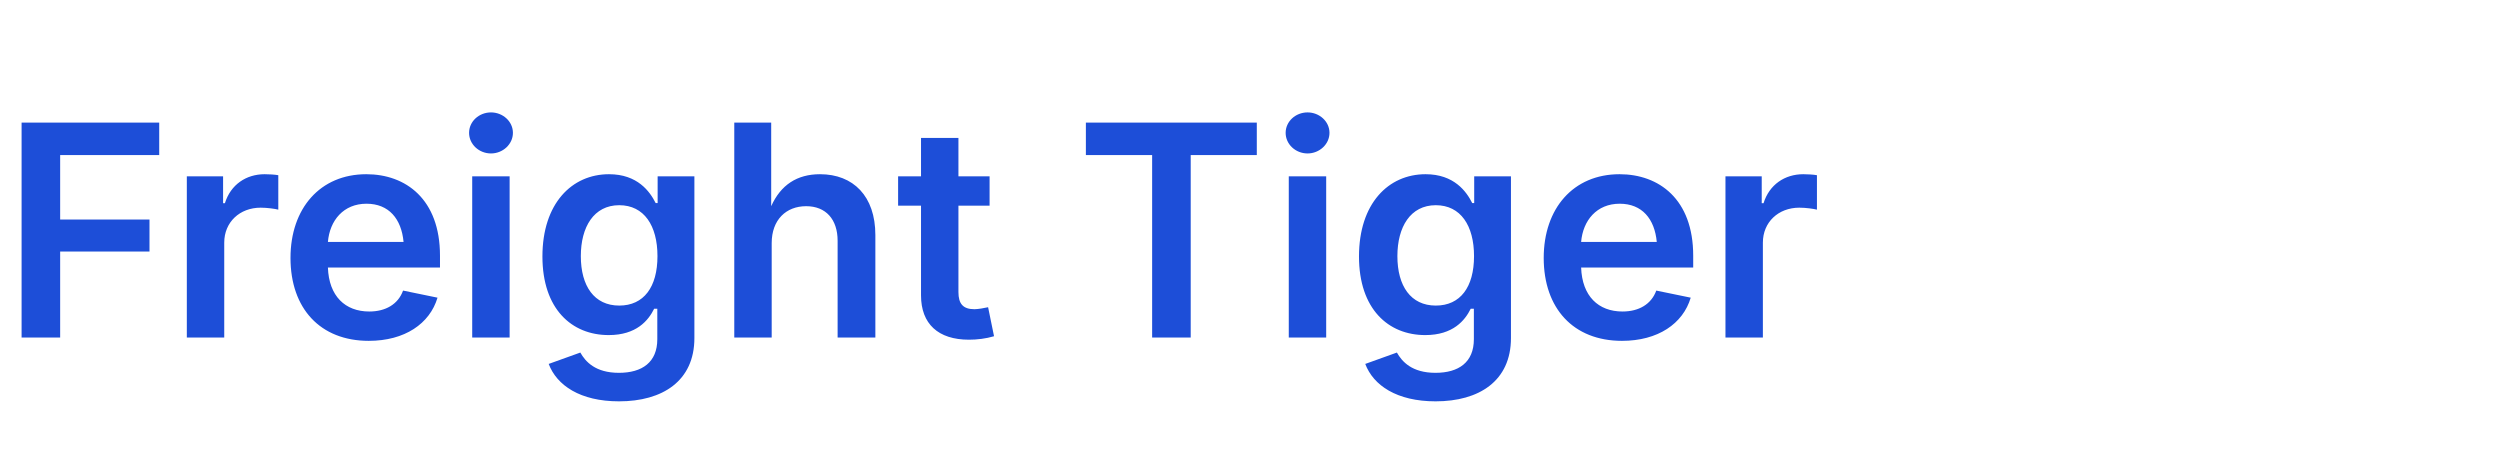
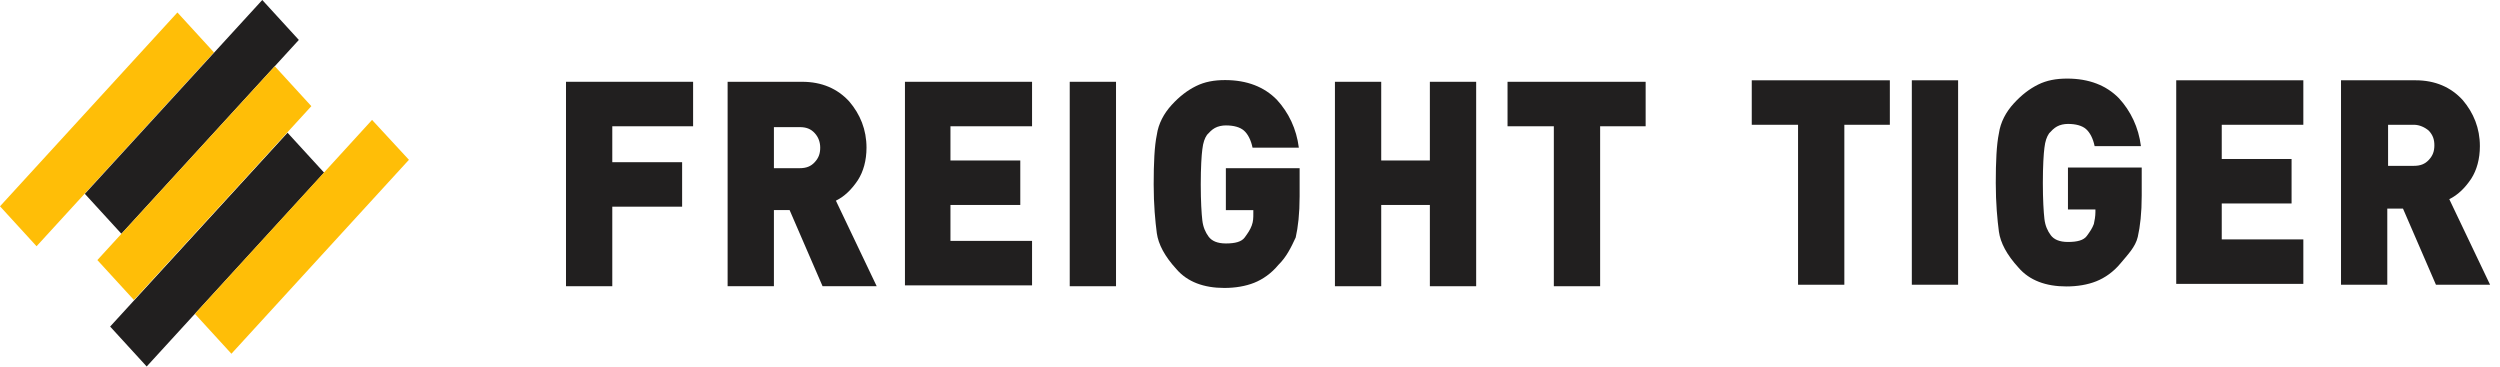
- <svg xmlns="http://www.w3.org/2000/svg" width="237" height="45" viewBox="0 0 237 45" fill="none">
-   <text x="0" y="32" font-family="Inter, -apple-system, BlinkMacSystemFont, 'Segoe UI', sans-serif" font-size="28" font-weight="600" fill="#1d4ed8">
-     Freight Tiger
-   </text>
+ <svg xmlns="http://www.w3.org/2000/svg" width="191" height="28" viewBox="0 0 191 28" fill="none">
+   <path d="M0 15.761L2.793 18.813L16.348 4.004L13.555 0.953L0 15.761Z" fill="#FFBE07" />
+   <path d="M6.483 14.809L9.276 17.86L22.831 3.051L20.038 0L6.483 14.809Z" fill="#211F1F" />
+   <path d="M8.414 24.949L11.207 28L24.762 13.191L21.968 10.14L8.414 24.949Z" fill="#211F1F" />
+   <path d="M7.439 19.869L10.232 22.92L23.787 8.111L20.994 5.06L7.439 19.869Z" fill="#FFBE07" />
+   <path d="M14.89 23.978L17.68 27.026L31.242 12.209L28.425 9.161L14.89 23.978Z" fill="#FFBE07" />
+   <path d="M46.779 9.647V12.392H52.114V15.79H46.779V21.867H43.242V6.248H52.953V9.647H46.779Z" fill="#211F1F" />
+   <path d="M62.844 21.868L60.326 16.051H59.127V21.868H55.59V6.249H61.285C62.784 6.249 63.983 6.771 64.882 7.752C65.721 8.732 66.201 9.908 66.201 11.281C66.201 12.261 65.961 13.111 65.541 13.764C65.062 14.483 64.522 15.006 63.863 15.332L66.98 21.868H62.844ZM61.105 9.712H59.127V12.849H61.105C61.585 12.849 61.945 12.718 62.244 12.392C62.544 12.065 62.664 11.738 62.664 11.281C62.664 10.889 62.544 10.496 62.244 10.17C61.945 9.843 61.585 9.712 61.105 9.712Z" fill="#211F1F" />
+   <path d="M69.138 21.868V6.249H78.849V9.647H72.615V12.261H77.95V15.659H72.615V18.404H78.849V21.802H69.138V21.868Z" fill="#211F1F" />
+   <path d="M81.727 21.868V6.249H85.264V21.868H81.727Z" fill="#211F1F" />
+   <path d="M97.672 20.234C97.133 20.888 96.473 21.345 95.814 21.607C95.155 21.868 94.375 21.999 93.536 21.999C91.978 21.999 90.719 21.541 89.879 20.561C88.98 19.581 88.501 18.666 88.381 17.816C88.261 16.901 88.141 15.66 88.141 14.091C88.141 12.457 88.201 11.15 88.381 10.301C88.501 9.451 88.92 8.667 89.52 8.013C90.119 7.36 90.719 6.902 91.378 6.576C92.037 6.249 92.757 6.118 93.596 6.118C95.275 6.118 96.593 6.641 97.552 7.621C98.452 8.602 99.051 9.843 99.231 11.281H95.694C95.574 10.693 95.334 10.235 95.035 9.974C94.735 9.713 94.255 9.582 93.656 9.582C93.356 9.582 93.056 9.647 92.817 9.778C92.577 9.909 92.397 10.105 92.217 10.301C92.037 10.562 91.918 10.889 91.858 11.412C91.798 11.869 91.738 12.784 91.738 14.091C91.738 15.398 91.798 16.313 91.858 16.836C91.918 17.359 92.097 17.751 92.337 18.078C92.577 18.404 92.997 18.6 93.656 18.6C94.375 18.6 94.855 18.47 95.095 18.143C95.334 17.816 95.514 17.555 95.634 17.228C95.754 16.901 95.754 16.64 95.754 16.313V16.052H93.656V12.85H99.291V15.006C99.291 16.313 99.171 17.359 98.991 18.143C98.631 18.927 98.272 19.646 97.672 20.234Z" fill="#211F1F" />
+   <path d="M109.242 21.868V15.659H105.525V21.868H101.989V6.249H105.525V12.261H109.242V6.249H112.779V21.868H109.242Z" fill="#211F1F" />
+   <path d="M122.25 9.647V21.868H118.713V9.647H115.176V6.249H125.727V9.647H122.25Z" fill="#211F1F" />
+   <path d="M140.908 9.533V21.754H137.371V9.533H133.834V6.135H144.384V9.533H140.908Z" fill="#211F1F" />
+   <path d="M146.063 21.753V6.134H149.599V21.753H146.063Z" fill="#211F1F" />
+   <path d="M162.008 20.12C161.469 20.773 160.809 21.231 160.15 21.492C159.49 21.754 158.711 21.884 157.872 21.884C156.313 21.884 155.055 21.427 154.215 20.447C153.316 19.466 152.837 18.552 152.717 17.702C152.597 16.787 152.477 15.545 152.477 13.977C152.477 12.343 152.537 11.036 152.717 10.186C152.837 9.337 153.256 8.553 153.856 7.899C154.455 7.246 155.055 6.788 155.714 6.461C156.373 6.135 157.093 6.004 157.932 6.004C159.61 6.004 160.929 6.527 161.888 7.507C162.787 8.487 163.387 9.729 163.567 11.167H160.03C159.91 10.579 159.67 10.121 159.371 9.86C159.071 9.598 158.591 9.468 157.992 9.468C157.692 9.468 157.392 9.533 157.153 9.664C156.913 9.794 156.733 9.99 156.553 10.186C156.373 10.448 156.253 10.775 156.193 11.297C156.134 11.755 156.074 12.67 156.074 13.977C156.074 15.284 156.134 16.199 156.193 16.722C156.253 17.244 156.433 17.637 156.673 17.963C156.913 18.29 157.332 18.486 157.992 18.486C158.711 18.486 159.191 18.355 159.431 18.029C159.67 17.702 159.85 17.441 159.97 17.114C160.03 16.852 160.09 16.526 160.09 16.199V16.003H157.992V12.8H163.627V14.957C163.627 16.264 163.507 17.31 163.327 18.094C163.147 18.878 162.548 19.466 162.008 20.12Z" fill="#211F1F" />
+   <path d="M166.264 21.753V6.134H175.975V9.533H169.741V12.147H175.076V15.545H169.741V18.29H175.975V21.688H166.264V21.753Z" fill="#211F1F" />
+   <path d="M186.106 21.753L183.588 15.937H182.389V21.753H178.853V6.134H184.547C186.046 6.134 187.245 6.657 188.144 7.637C188.983 8.618 189.463 9.794 189.463 11.166C189.463 12.147 189.223 12.996 188.804 13.65C188.324 14.369 187.784 14.892 187.125 15.218L190.242 21.753H186.106ZM184.428 9.533H182.449V12.67H184.428C184.907 12.67 185.267 12.539 185.566 12.212C185.866 11.885 185.986 11.559 185.986 11.101C185.986 10.644 185.866 10.317 185.566 9.99C185.267 9.729 184.847 9.533 184.428 9.533Z" fill="#211F1F" />
</svg>
